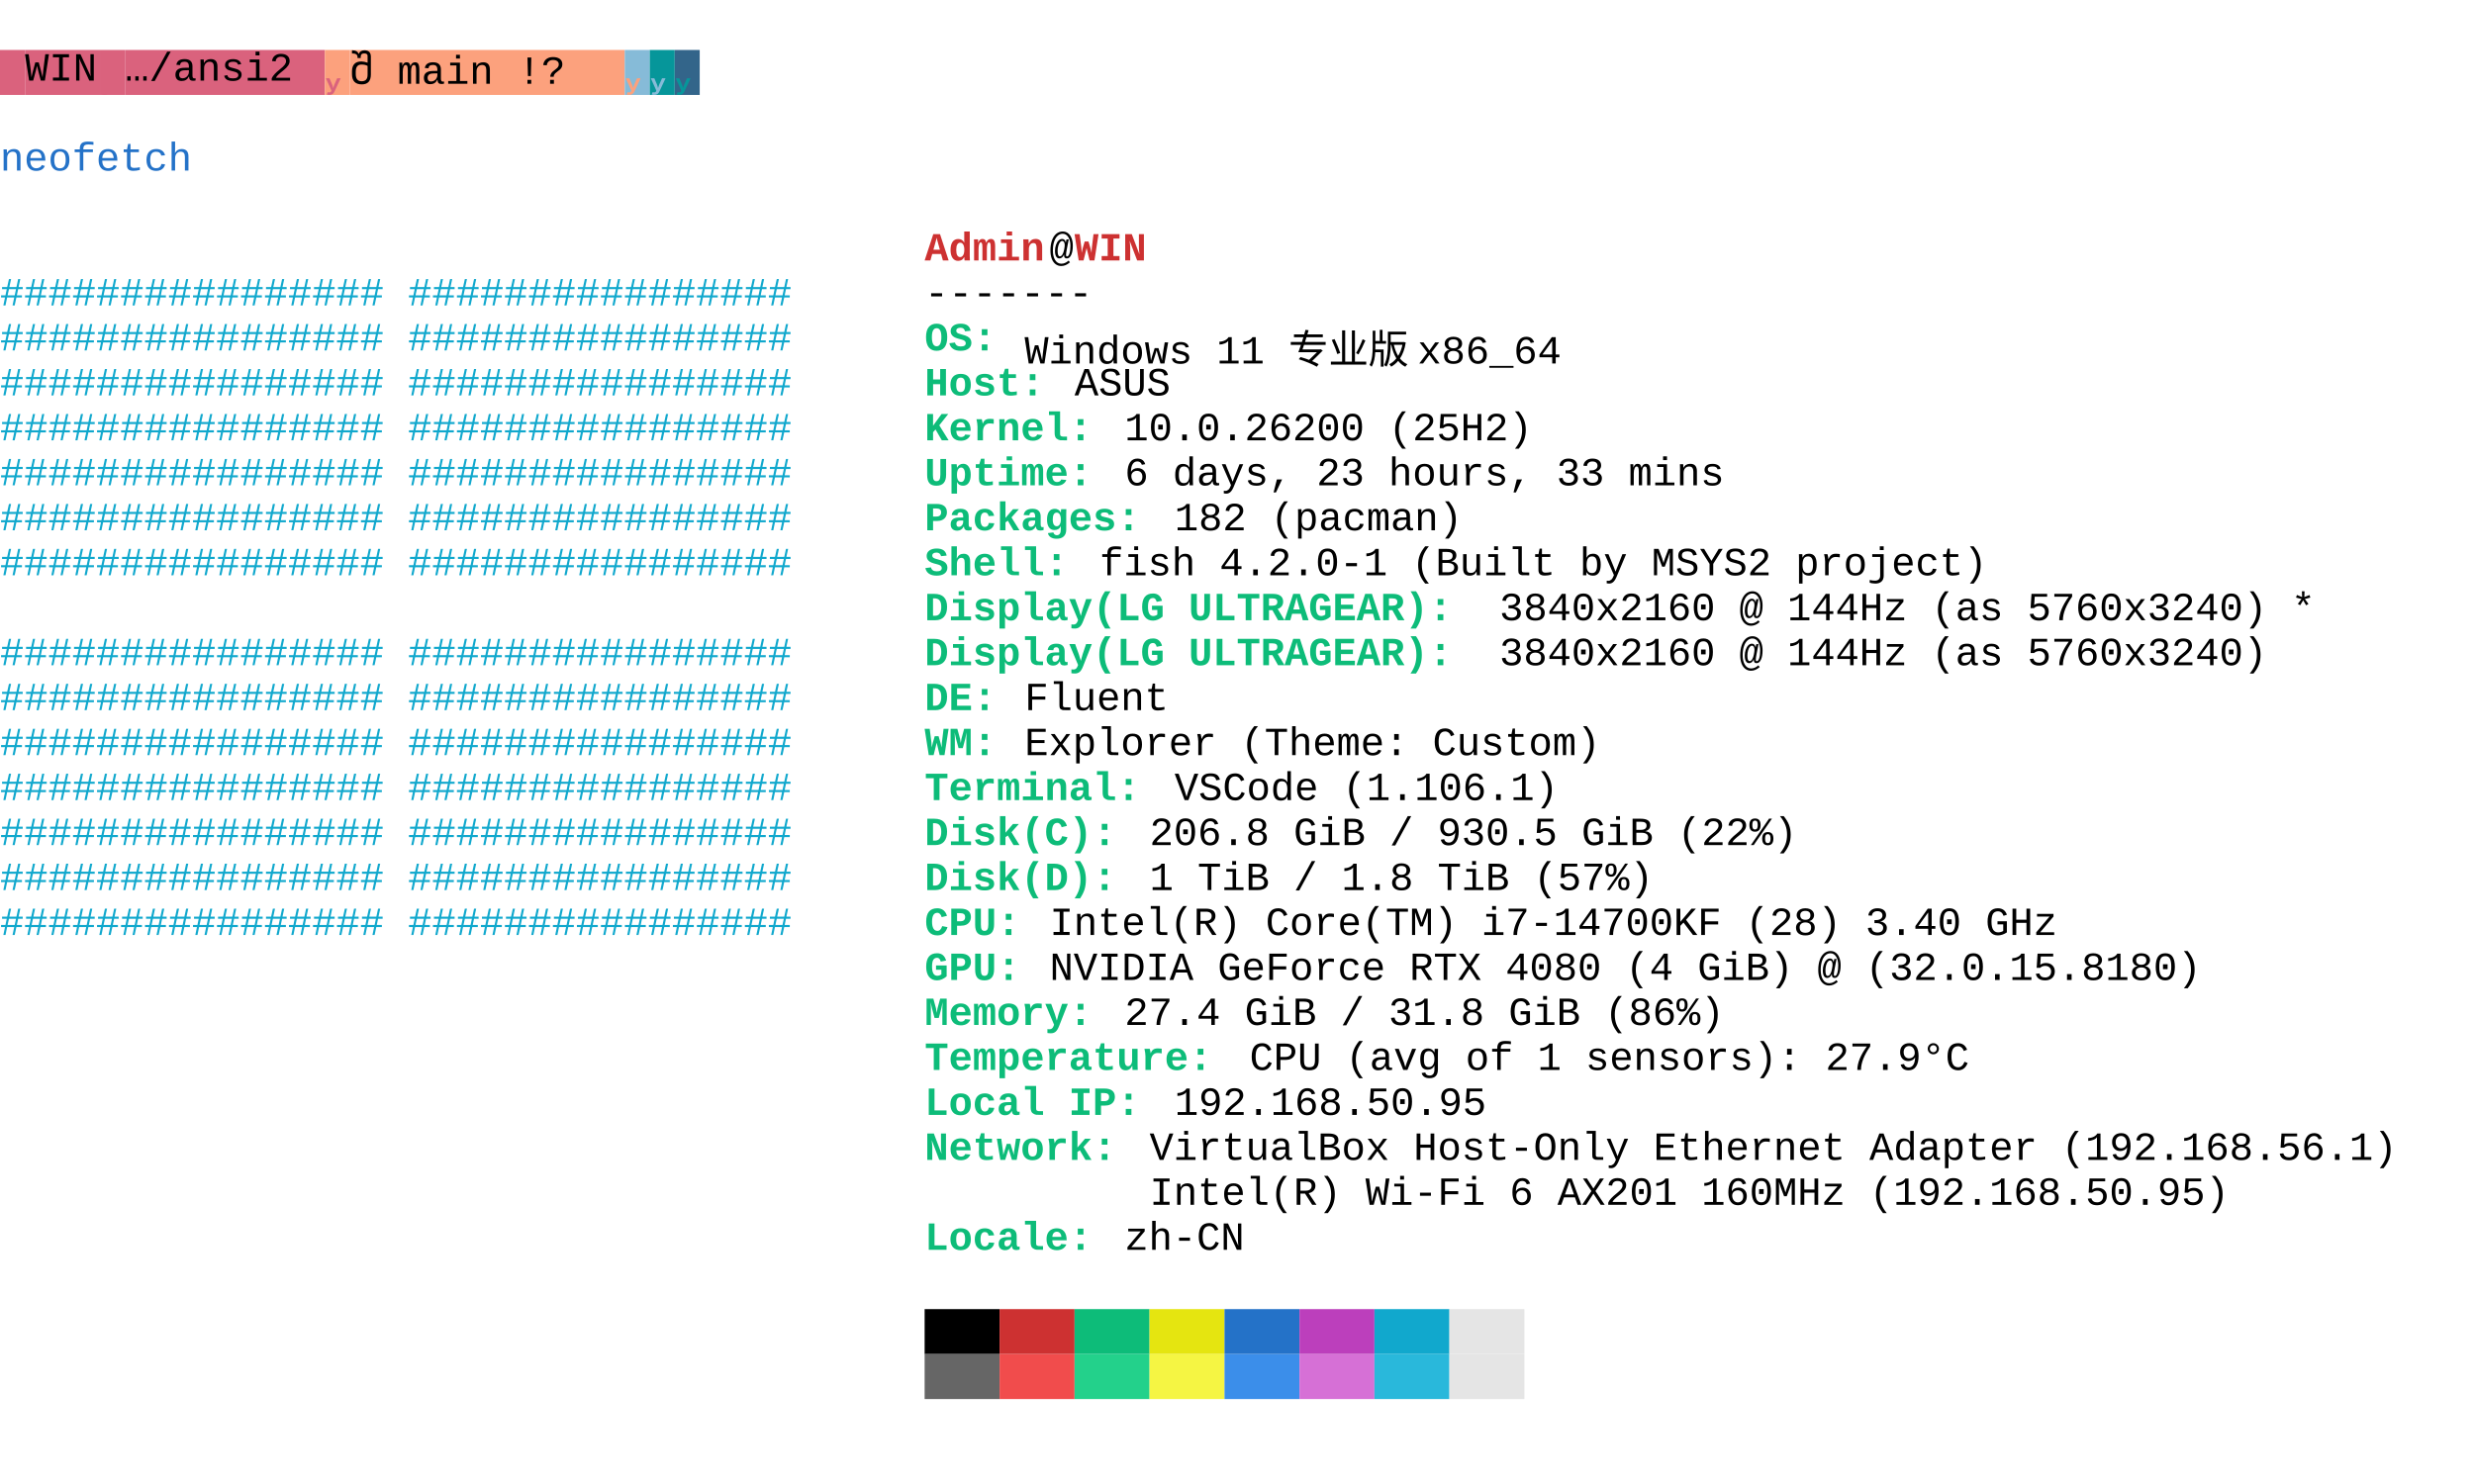
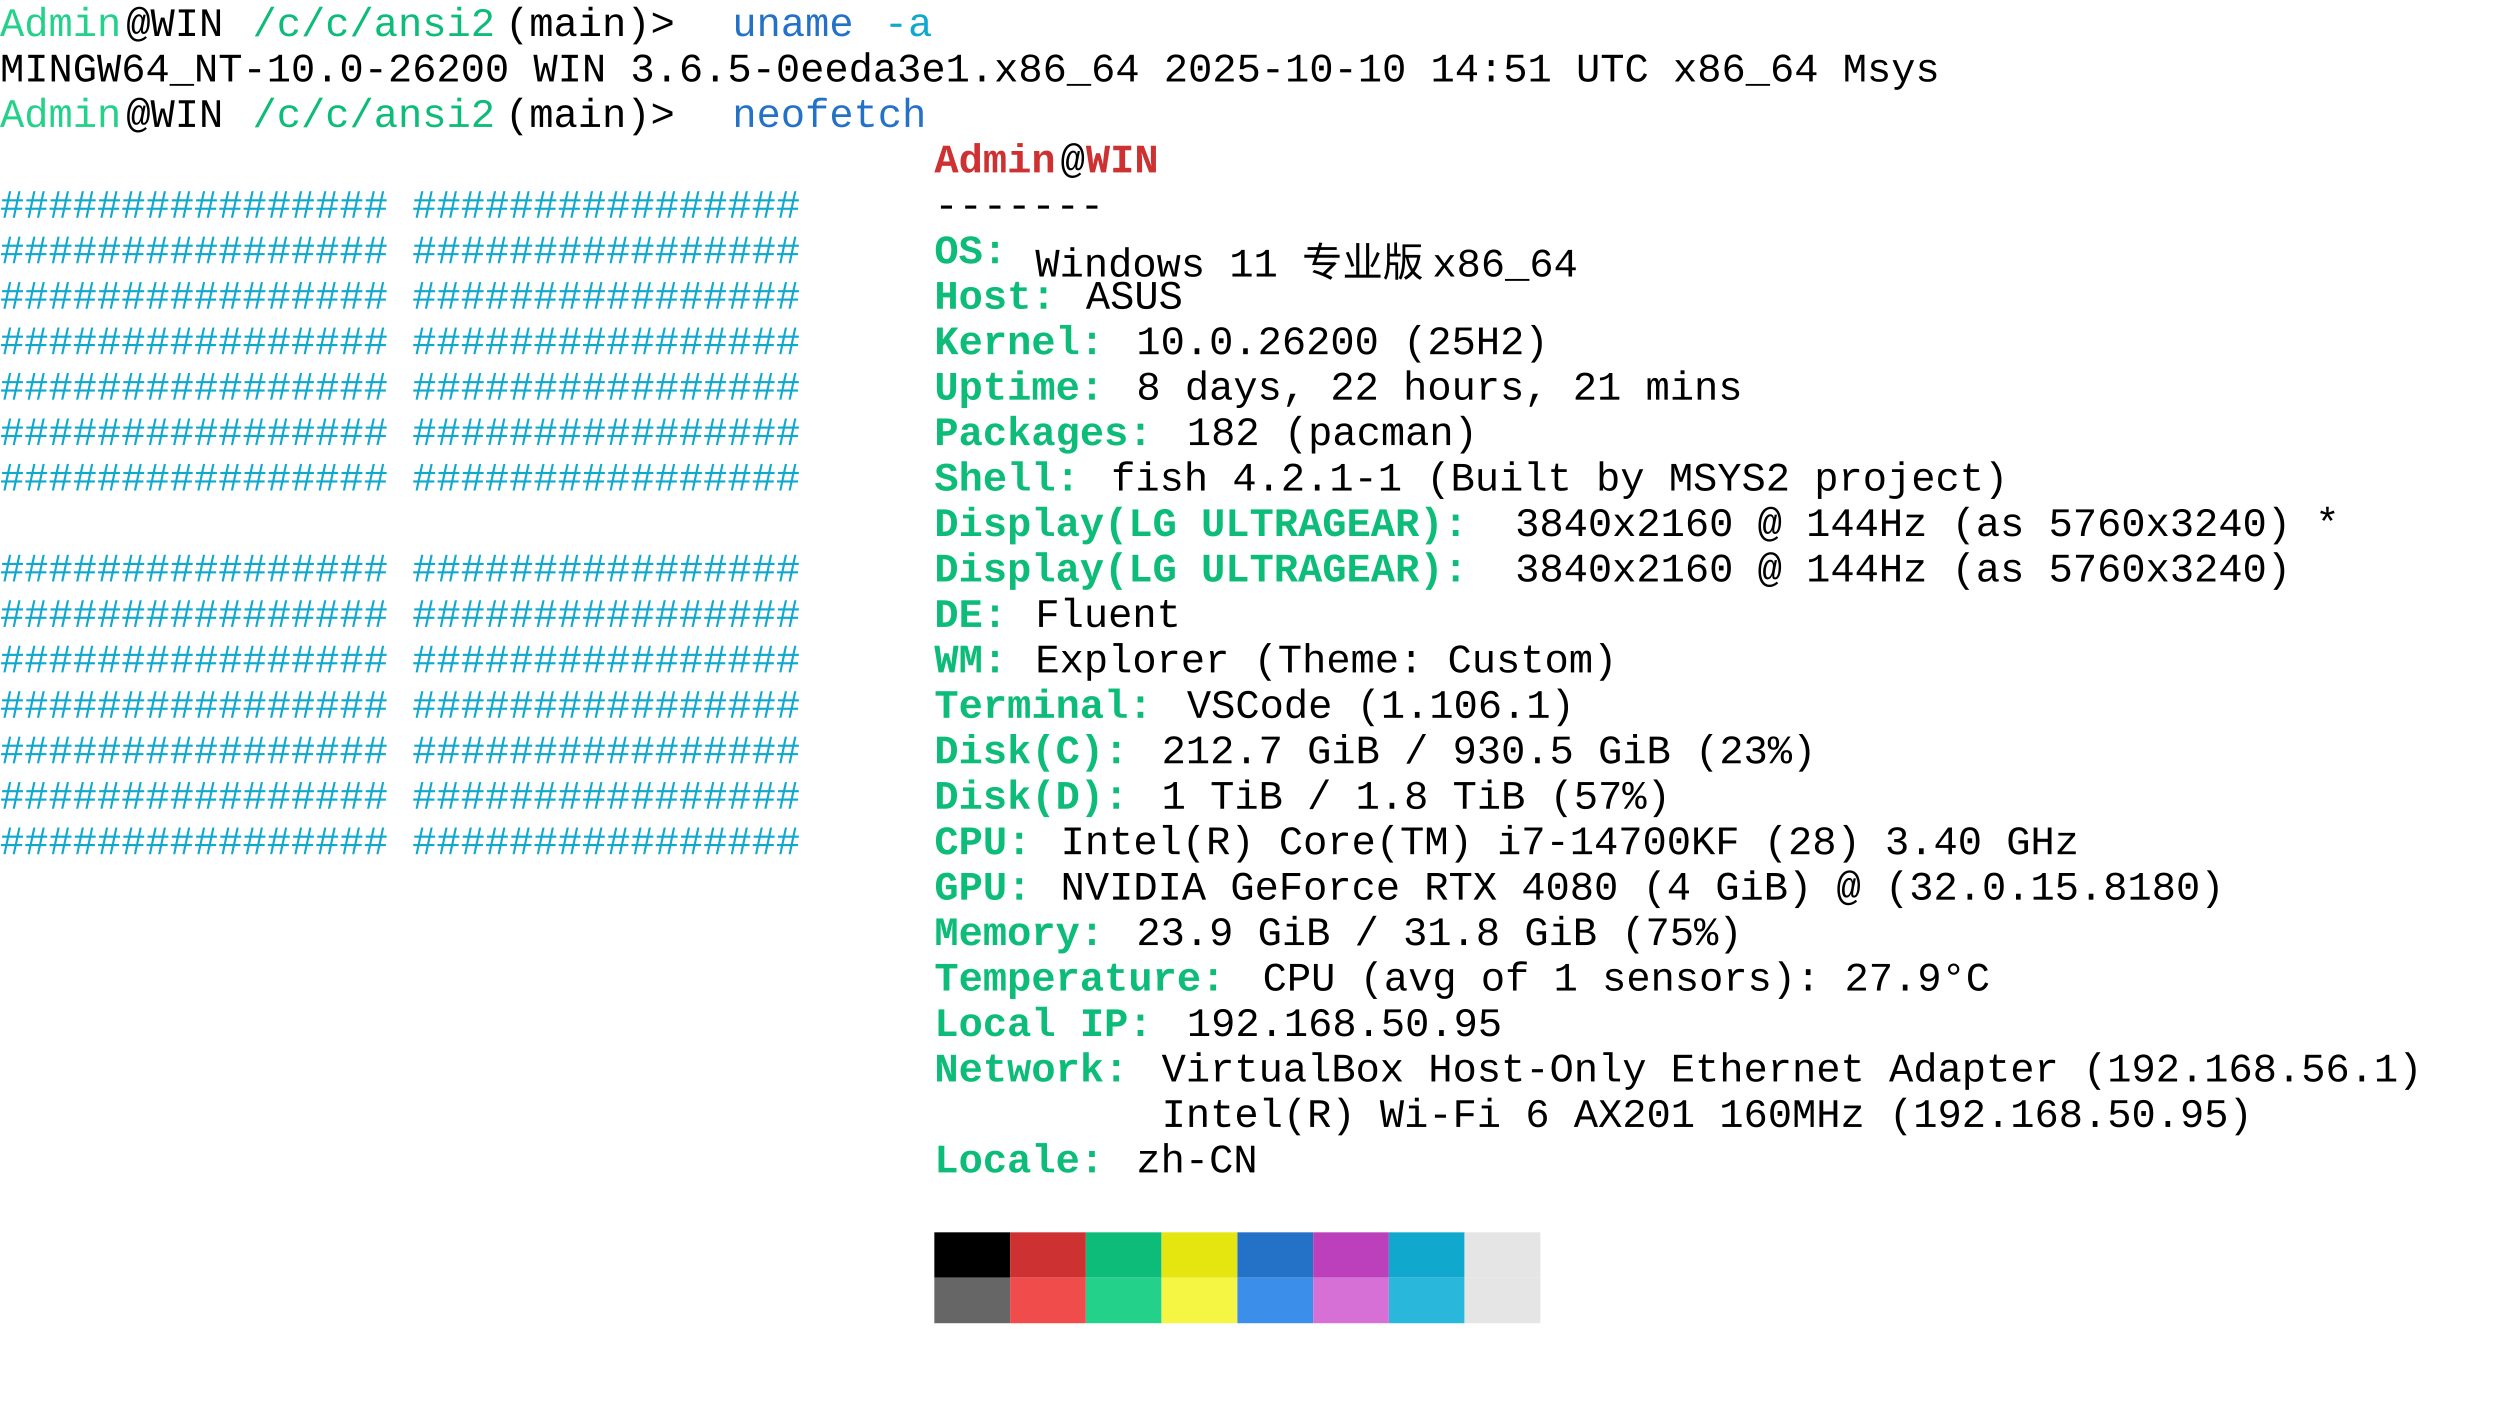
- <svg xmlns="http://www.w3.org/2000/svg" width="990" height="594">
-   <style>.t{dominant-baseline:central;font-variant-ligatures:none;white-space:pre;font-family:Consolas,Courier New,Monaco;font-size:16px}.b{font-weight:700}:root{color-scheme:light dark;background:#fff}.cDA627D{fill:#da627d}.c0{fill:#000}.cFCA17D{fill:#fca17d}.c86BBD8{fill:#86bbd8}.c06969A{fill:#06969a}.c4{fill:#2472c8}.c6{fill:#11a8cd}.c1{fill:#cd3131}.c2{fill:#0dbc79}.bDA627D{fill:#da627d}.bFCA17D{fill:#fca17d}.b86BBD8{fill:#86bbd8}.b06969A{fill:#06969a}.b33658A{fill:#33658a}.b0{fill:#000}.b1{fill:#cd3131}.b2{fill:#0dbc79}.b3{fill:#e5e510}.b4{fill:#2472c8}.b5{fill:#bc3fbc}.b6{fill:#11a8cd}.b7{fill:#e5e5e5}.ba{fill:#666}.bb{fill:#f14c4c}.bc{fill:#23d18b}.bd{fill:#f5f543}.be{fill:#3b8eea}.bf{fill:#d670d6}.bg{fill:#29b8db}.bh{fill:#e5e5e5}svg text{fill:#000}@media (prefers-color-scheme:dark){:root{background:#181818}.cDA627D{fill:#da627d}.c0{fill:#e5e5e5}.cFCA17D{fill:#fca17d}.c86BBD8{fill:#86bbd8}.c06969A{fill:#06969a}.c4{fill:#2472c8}.c6{fill:#11a8cd}.c1{fill:#cd3131}.c2{fill:#0dbc79}.bDA627D{fill:#da627d}.bFCA17D{fill:#fca17d}.b86BBD8{fill:#86bbd8}.b06969A{fill:#06969a}.b33658A{fill:#33658a}.b0{fill:#e5e5e5}.b1{fill:#cd3131}.b2{fill:#0dbc79}.b3{fill:#e5e510}.b4{fill:#2472c8}.b5{fill:#bc3fbc}.b6{fill:#11a8cd}.b7{fill:#000}.ba{fill:#e5e5e5}.bb{fill:#f14c4c}.bc{fill:#23d18b}.bd{fill:#f5f543}.be{fill:#3b8eea}.bf{fill:#d670d6}.bg{fill:#29b8db}.bh{fill:#666}svg text{fill:#e5e5e5}}</style>
-   <text y="10" class="t" />
-   <path d="M0 20h10v18H0Z" class="bDA627D" />
-   <text y="28" class="t cDA627D" />
-   <path d="M10 20h30v18H10Z" class="bDA627D" />
-   <text x="10" y="28" class="t c0">
+ <svg xmlns="http://www.w3.org/2000/svg" width="990" height="558">
+   <style>.t{dominant-baseline:central;font-variant-ligatures:none;white-space:pre;font-family:Consolas,Courier New,Monaco,monospace;font-size:16px}.b{font-weight:700}:root{color-scheme:light dark;background:#fff}.cc{fill:#23d18b}.c2{fill:#0dbc79}.c4{fill:#2472c8}.c6{fill:#11a8cd}.c1{fill:#cd3131}.b0{fill:#000}.b1{fill:#cd3131}.b2{fill:#0dbc79}.b3{fill:#e5e510}.b4{fill:#2472c8}.b5{fill:#bc3fbc}.b6{fill:#11a8cd}.b7{fill:#e5e5e5}.ba{fill:#666}.bb{fill:#f14c4c}.bc{fill:#23d18b}.bd{fill:#f5f543}.be{fill:#3b8eea}.bf{fill:#d670d6}.bg{fill:#29b8db}.bh{fill:#e5e5e5}svg text{fill:#000}@media (prefers-color-scheme:dark){:root{background:#181818}.cc{fill:#23d18b}.c2{fill:#0dbc79}.c4{fill:#2472c8}.c6{fill:#11a8cd}.c1{fill:#cd3131}.b0{fill:#e5e5e5}.b1{fill:#cd3131}.b2{fill:#0dbc79}.b3{fill:#e5e510}.b4{fill:#2472c8}.b5{fill:#bc3fbc}.b6{fill:#11a8cd}.b7{fill:#000}.ba{fill:#e5e5e5}.bb{fill:#f14c4c}.bc{fill:#23d18b}.bd{fill:#f5f543}.be{fill:#3b8eea}.bf{fill:#d670d6}.bg{fill:#29b8db}.bh{fill:#666}svg text{fill:#e5e5e5}}</style>
+   <text y="10" class="t cc">
+     <tspan textLength="50">Admin</tspan>
+   </text>
+   <text x="50" y="10" class="t">
+     <tspan textLength="50">@WIN </tspan>
+   </text>
+   <text x="100" y="10" class="t c2">
+     <tspan textLength="100">/c/c/ansi2</tspan>
+   </text>
+   <text x="200" y="10" class="t">
+     <tspan textLength="90"> (main)&gt; </tspan>
+   </text>
+   <text x="290" y="10" class="t c4">
+     <tspan textLength="50">uname</tspan>
+   </text>
+   <text x="340" y="10" class="t" />
+   <text x="350" y="10" class="t c6">
+     <tspan textLength="20">-a</tspan>
+   </text>
+   <text x="370" y="10" class="t" />
+   <text y="28" class="t">
+     <tspan textLength="1000">MINGW64_NT-10.0-26200 WIN 3.6.5-0eeda3e1.x86_64 2025-10-10 14:51 UTC x86_64 Msys                    </tspan>
+   </text>
+   <text y="46" class="t cc">
+     <tspan textLength="50">Admin</tspan>
+   </text>
+   <text x="50" y="46" class="t">
+     <tspan textLength="50">@WIN </tspan>
+   </text>
+   <text x="100" y="46" class="t c2">
+     <tspan textLength="100">/c/c/ansi2</tspan>
+   </text>
+   <text x="200" y="46" class="t">
+     <tspan textLength="90"> (main)&gt; </tspan>
+   </text>
+   <text x="290" y="46" class="t c4">
+     <tspan textLength="80">neofetch</tspan>
+   </text>
+   <text x="370" y="46" class="t" />
+   <text y="64" class="t c6" />
+   <text x="370" y="64" class="t c1 b">
+     <tspan textLength="50">Admin</tspan>
+   </text>
+   <text x="420" y="64" class="t">
+     <tspan textLength="10">@</tspan>
+   </text>
+   <text x="430" y="64" class="t c1 b">
    <tspan textLength="30">WIN</tspan>
  </text>
-   <path d="M40 20h10v18H40Z" class="bDA627D" />
-   <text x="40" y="28" class="t cDA627D">
-     <tspan textLength="10"></tspan>
-   </text>
-   <path d="M50 20h80v18H50Z" class="bDA627D" />
-   <text x="50" y="28" class="t c0">
-     <tspan textLength="80">…/ansi2 </tspan>
-   </text>
-   <path d="M130 20h10v18h-10Z" class="bFCA17D" />
-   <text x="130" y="28" class="t cDA627D">
-     <tspan textLength="10"></tspan>
-   </text>
-   <path d="M140 20h110v18H140Z" class="bFCA17D" />
-   <text x="140" y="28" class="t c0">
-     <tspan textLength="110">  main !? </tspan>
-   </text>
-   <path d="M250 20h10v18h-10Z" class="b86BBD8" />
-   <text x="250" y="28" class="t cFCA17D">
-     <tspan textLength="10"></tspan>
-   </text>
-   <path d="M260 20h10v18h-10Z" class="b06969A" />
-   <text x="260" y="28" class="t c86BBD8">
-     <tspan textLength="10"></tspan>
-   </text>
-   <path d="M270 20h10v18h-10Z" class="b33658A" />
-   <text x="270" y="28" class="t c06969A">
-     <tspan textLength="10"></tspan>
-   </text>
-   <text x="280" y="28" class="t" />
-   <text y="46" class="t" />
-   <text y="64" class="t c4">
-     <tspan textLength="80">neofetch</tspan>
-   </text>
-   <text x="80" y="64" class="t" />
-   <text y="82" class="t" />
-   <text y="100" class="t c6" />
-   <text x="370" y="100" class="t c1 b">
-     <tspan textLength="50">Admin</tspan>
-   </text>
-   <text x="420" y="100" class="t">
-     <tspan textLength="10">@</tspan>
-   </text>
-   <text x="430" y="100" class="t c1 b">
-     <tspan textLength="30">WIN</tspan>
-   </text>
-   <text x="460" y="100" class="t" />
+   <text x="460" y="64" class="t" />
+   <text y="82" class="t c6">
+     <tspan textLength="370">################  ################   </tspan>
+   </text>
+   <text x="370" y="82" class="t">
+     <tspan textLength="630">-------                                                        </tspan>
+   </text>
+   <text y="100" class="t c6">
+     <tspan textLength="370">################  ################   </tspan>
+   </text>
+   <text x="370" y="100" class="t c2 b">
+     <tspan textLength="40">OS: </tspan>
+   </text>
+   <text x="410" y="100" class="t">
+     <tspan textLength="590">Windows 11 专业版 x86_64                                      </tspan>
+   </text>
  <text y="118" class="t c6">
    <tspan textLength="370">################  ################   </tspan>
  </text>
-   <text x="370" y="118" class="t">
-     <tspan textLength="630">-------                                                        </tspan>
+   <text x="370" y="118" class="t c2 b">
+     <tspan textLength="60">Host: </tspan>
+   </text>
+   <text x="430" y="118" class="t">
+     <tspan textLength="570">ASUS                                                     </tspan>
  </text>
  <text y="136" class="t c6">
    <tspan textLength="370">################  ################   </tspan>
  </text>
  <text x="370" y="136" class="t c2 b">
-     <tspan textLength="40">OS: </tspan>
-   </text>
-   <text x="410" y="136" class="t">
-     <tspan textLength="590">Windows 11 专业版 x86_64                                      </tspan>
+     <tspan textLength="80">Kernel: </tspan>
+   </text>
+   <text x="450" y="136" class="t">
+     <tspan textLength="550">10.0.26200 (25H2)                                      </tspan>
  </text>
  <text y="154" class="t c6">
    <tspan textLength="370">################  ################   </tspan>
  </text>
  <text x="370" y="154" class="t c2 b">
-     <tspan textLength="60">Host: </tspan>
-   </text>
-   <text x="430" y="154" class="t">
-     <tspan textLength="570">ASUS                                                     </tspan>
+     <tspan textLength="80">Uptime: </tspan>
+   </text>
+   <text x="450" y="154" class="t">
+     <tspan textLength="550">8 days, 22 hours, 21 mins                              </tspan>
  </text>
  <text y="172" class="t c6">
    <tspan textLength="370">################  ################   </tspan>
  </text>
  <text x="370" y="172" class="t c2 b">
-     <tspan textLength="80">Kernel: </tspan>
-   </text>
-   <text x="450" y="172" class="t">
-     <tspan textLength="550">10.0.26200 (25H2)                                      </tspan>
+     <tspan textLength="100">Packages: </tspan>
+   </text>
+   <text x="470" y="172" class="t">
+     <tspan textLength="530">182 (pacman)                                         </tspan>
  </text>
  <text y="190" class="t c6">
    <tspan textLength="370">################  ################   </tspan>
  </text>
  <text x="370" y="190" class="t c2 b">
-     <tspan textLength="80">Uptime: </tspan>
-   </text>
-   <text x="450" y="190" class="t">
-     <tspan textLength="550">6 days, 23 hours, 33 mins                              </tspan>
-   </text>
-   <text y="208" class="t c6">
-     <tspan textLength="370">################  ################   </tspan>
-   </text>
+     <tspan textLength="70">Shell: </tspan>
+   </text>
+   <text x="440" y="190" class="t">
+     <tspan textLength="560">fish 4.2.1-1 (Built by MSYS2 project)                   </tspan>
+   </text>
+   <text y="208" class="t c6" />
  <text x="370" y="208" class="t c2 b">
-     <tspan textLength="100">Packages: </tspan>
-   </text>
-   <text x="470" y="208" class="t">
-     <tspan textLength="530">182 (pacman)                                         </tspan>
+     <tspan textLength="230">Display(LG ULTRAGEAR): </tspan>
+   </text>
+   <text x="600" y="208" class="t">
+     <tspan textLength="400">3840x2160 @ 144Hz (as 5760x3240) *      </tspan>
  </text>
  <text y="226" class="t c6">
    <tspan textLength="370">################  ################   </tspan>
  </text>
  <text x="370" y="226" class="t c2 b">
-     <tspan textLength="70">Shell: </tspan>
-   </text>
-   <text x="440" y="226" class="t">
-     <tspan textLength="560">fish 4.2.0-1 (Built by MSYS2 project)                   </tspan>
-   </text>
-   <text y="244" class="t c6" />
+     <tspan textLength="230">Display(LG ULTRAGEAR): </tspan>
+   </text>
+   <text x="600" y="226" class="t">
+     <tspan textLength="400">3840x2160 @ 144Hz (as 5760x3240)        </tspan>
+   </text>
+   <text y="244" class="t c6">
+     <tspan textLength="370">################  ################   </tspan>
+   </text>
  <text x="370" y="244" class="t c2 b">
-     <tspan textLength="230">Display(LG ULTRAGEAR): </tspan>
-   </text>
-   <text x="600" y="244" class="t">
-     <tspan textLength="400">3840x2160 @ 144Hz (as 5760x3240) *      </tspan>
+     <tspan textLength="40">DE: </tspan>
+   </text>
+   <text x="410" y="244" class="t">
+     <tspan textLength="590">Fluent                                                     </tspan>
  </text>
  <text y="262" class="t c6">
    <tspan textLength="370">################  ################   </tspan>
  </text>
  <text x="370" y="262" class="t c2 b">
-     <tspan textLength="230">Display(LG ULTRAGEAR): </tspan>
-   </text>
-   <text x="600" y="262" class="t">
-     <tspan textLength="400">3840x2160 @ 144Hz (as 5760x3240)        </tspan>
+     <tspan textLength="40">WM: </tspan>
+   </text>
+   <text x="410" y="262" class="t">
+     <tspan textLength="590">Explorer (Theme: Custom)                                   </tspan>
  </text>
  <text y="280" class="t c6">
    <tspan textLength="370">################  ################   </tspan>
  </text>
  <text x="370" y="280" class="t c2 b">
-     <tspan textLength="40">DE: </tspan>
-   </text>
-   <text x="410" y="280" class="t">
-     <tspan textLength="590">Fluent                                                     </tspan>
+     <tspan textLength="100">Terminal: </tspan>
+   </text>
+   <text x="470" y="280" class="t">
+     <tspan textLength="530">VSCode (1.106.1)                                     </tspan>
  </text>
  <text y="298" class="t c6">
    <tspan textLength="370">################  ################   </tspan>
  </text>
  <text x="370" y="298" class="t c2 b">
-     <tspan textLength="40">WM: </tspan>
-   </text>
-   <text x="410" y="298" class="t">
-     <tspan textLength="590">Explorer (Theme: Custom)                                   </tspan>
+     <tspan textLength="90">Disk(C): </tspan>
+   </text>
+   <text x="460" y="298" class="t">
+     <tspan textLength="540">212.7 GiB / 930.5 GiB (23%)                           </tspan>
  </text>
  <text y="316" class="t c6">
    <tspan textLength="370">################  ################   </tspan>
  </text>
  <text x="370" y="316" class="t c2 b">
-     <tspan textLength="100">Terminal: </tspan>
-   </text>
-   <text x="470" y="316" class="t">
-     <tspan textLength="530">VSCode (1.106.1)                                     </tspan>
+     <tspan textLength="90">Disk(D): </tspan>
+   </text>
+   <text x="460" y="316" class="t">
+     <tspan textLength="540">1 TiB / 1.8 TiB (57%)                                 </tspan>
  </text>
  <text y="334" class="t c6">
    <tspan textLength="370">################  ################   </tspan>
  </text>
  <text x="370" y="334" class="t c2 b">
-     <tspan textLength="90">Disk(C): </tspan>
-   </text>
-   <text x="460" y="334" class="t">
-     <tspan textLength="540">206.8 GiB / 930.5 GiB (22%)                           </tspan>
-   </text>
-   <text y="352" class="t c6">
-     <tspan textLength="370">################  ################   </tspan>
-   </text>
+     <tspan textLength="50">CPU: </tspan>
+   </text>
+   <text x="420" y="334" class="t">
+     <tspan textLength="580">Intel(R) Core(TM) i7-14700KF (28) 3.40 GHz                </tspan>
+   </text>
+   <text y="352" class="t c6" />
  <text x="370" y="352" class="t c2 b">
-     <tspan textLength="90">Disk(D): </tspan>
-   </text>
-   <text x="460" y="352" class="t">
-     <tspan textLength="540">1 TiB / 1.8 TiB (57%)                                 </tspan>
-   </text>
-   <text y="370" class="t c6">
-     <tspan textLength="370">################  ################   </tspan>
-   </text>
+     <tspan textLength="50">GPU: </tspan>
+   </text>
+   <text x="420" y="352" class="t">
+     <tspan textLength="580">NVIDIA GeForce RTX 4080 (4 GiB) @ (32.0.15.8180)          </tspan>
+   </text>
+   <text y="370" class="t c6" />
  <text x="370" y="370" class="t c2 b">
-     <tspan textLength="50">CPU: </tspan>
-   </text>
-   <text x="420" y="370" class="t">
-     <tspan textLength="580">Intel(R) Core(TM) i7-14700KF (28) 3.40 GHz                </tspan>
+     <tspan textLength="80">Memory: </tspan>
+   </text>
+   <text x="450" y="370" class="t">
+     <tspan textLength="550">23.9 GiB / 31.8 GiB (75%)                              </tspan>
  </text>
  <text y="388" class="t c6" />
  <text x="370" y="388" class="t c2 b">
-     <tspan textLength="50">GPU: </tspan>
-   </text>
-   <text x="420" y="388" class="t">
-     <tspan textLength="580">NVIDIA GeForce RTX 4080 (4 GiB) @ (32.0.15.8180)          </tspan>
+     <tspan textLength="130">Temperature: </tspan>
+   </text>
+   <text x="500" y="388" class="t">
+     <tspan textLength="500">CPU (avg of 1 sensors): 27.9°C                    </tspan>
  </text>
  <text y="406" class="t c6" />
  <text x="370" y="406" class="t c2 b">
-     <tspan textLength="80">Memory: </tspan>
-   </text>
-   <text x="450" y="406" class="t">
-     <tspan textLength="550">27.4 GiB / 31.8 GiB (86%)                              </tspan>
+     <tspan textLength="100">Local IP: </tspan>
+   </text>
+   <text x="470" y="406" class="t">
+     <tspan textLength="530">192.168.50.95                                        </tspan>
  </text>
  <text y="424" class="t c6" />
  <text x="370" y="424" class="t c2 b">
-     <tspan textLength="130">Temperature: </tspan>
-   </text>
-   <text x="500" y="424" class="t">
-     <tspan textLength="500">CPU (avg of 1 sensors): 27.9°C                    </tspan>
+     <tspan textLength="90">Network: </tspan>
+   </text>
+   <text x="460" y="424" class="t">
+     <tspan textLength="540">VirtualBox Host-Only Ethernet Adapter (192.168.56.1)  </tspan>
  </text>
  <text y="442" class="t c6" />
-   <text x="370" y="442" class="t c2 b">
-     <tspan textLength="100">Local IP: </tspan>
-   </text>
-   <text x="470" y="442" class="t">
-     <tspan textLength="530">192.168.50.95                                        </tspan>
+   <text x="370" y="442" class="t c2 b" />
+   <text x="460" y="442" class="t">
+     <tspan textLength="540">Intel(R) Wi-Fi 6 AX201 160MHz (192.168.50.95)         </tspan>
  </text>
  <text y="460" class="t c6" />
  <text x="370" y="460" class="t c2 b">
-     <tspan textLength="90">Network: </tspan>
-   </text>
-   <text x="460" y="460" class="t">
-     <tspan textLength="540">VirtualBox Host-Only Ethernet Adapter (192.168.56.1)  </tspan>
+     <tspan textLength="80">Locale: </tspan>
+   </text>
+   <text x="450" y="460" class="t">
+     <tspan textLength="550">zh-CN                                                  </tspan>
  </text>
  <text y="478" class="t c6" />
-   <text x="370" y="478" class="t c2 b" />
-   <text x="460" y="478" class="t">
-     <tspan textLength="540">Intel(R) Wi-Fi 6 AX201 160MHz (192.168.50.95)         </tspan>
-   </text>
+   <text x="370" y="478" class="t" />
  <text y="496" class="t c6" />
-   <text x="370" y="496" class="t c2 b">
-     <tspan textLength="80">Locale: </tspan>
-   </text>
-   <text x="450" y="496" class="t">
-     <tspan textLength="550">zh-CN                                                  </tspan>
-   </text>
+   <path d="M370 488h30v18h-30Z" class="b0" />
+   <text x="370" y="496" class="t" />
+   <path d="M400 488h30v18h-30Z" class="b1" />
+   <text x="400" y="496" class="t" />
+   <path d="M430 488h30v18h-30Z" class="b2" />
+   <text x="430" y="496" class="t" />
+   <path d="M460 488h30v18h-30Z" class="b3" />
+   <text x="460" y="496" class="t" />
+   <path d="M490 488h30v18h-30Z" class="b4" />
+   <text x="490" y="496" class="t" />
+   <path d="M520 488h30v18h-30Z" class="b5" />
+   <text x="520" y="496" class="t" />
+   <path d="M550 488h30v18h-30Z" class="b6" />
+   <text x="550" y="496" class="t" />
+   <path d="M580 488h30v18h-30Z" class="b7" />
+   <text x="580" y="496" class="t" />
+   <text x="610" y="496" class="t" />
  <text y="514" class="t c6" />
+   <path d="M370 506h30v18h-30Z" class="ba" />
  <text x="370" y="514" class="t" />
-   <text y="532" class="t c6" />
-   <path d="M370 524h30v18h-30Z" class="b0" />
-   <text x="370" y="532" class="t" />
-   <path d="M400 524h30v18h-30Z" class="b1" />
-   <text x="400" y="532" class="t" />
-   <path d="M430 524h30v18h-30Z" class="b2" />
-   <text x="430" y="532" class="t" />
-   <path d="M460 524h30v18h-30Z" class="b3" />
-   <text x="460" y="532" class="t" />
-   <path d="M490 524h30v18h-30Z" class="b4" />
-   <text x="490" y="532" class="t" />
-   <path d="M520 524h30v18h-30Z" class="b5" />
-   <text x="520" y="532" class="t" />
-   <path d="M550 524h30v18h-30Z" class="b6" />
-   <text x="550" y="532" class="t" />
-   <path d="M580 524h30v18h-30Z" class="b7" />
-   <text x="580" y="532" class="t" />
-   <text x="610" y="532" class="t" />
-   <text y="550" class="t c6" />
-   <path d="M370 542h30v18h-30Z" class="ba" />
-   <text x="370" y="550" class="t" />
-   <path d="M400 542h30v18h-30Z" class="bb" />
-   <text x="400" y="550" class="t" />
-   <path d="M430 542h30v18h-30Z" class="bc" />
-   <text x="430" y="550" class="t" />
-   <path d="M460 542h30v18h-30Z" class="bd" />
-   <text x="460" y="550" class="t" />
-   <path d="M490 542h30v18h-30Z" class="be" />
-   <text x="490" y="550" class="t" />
-   <path d="M520 542h30v18h-30Z" class="bf" />
-   <text x="520" y="550" class="t" />
-   <path d="M550 542h30v18h-30Z" class="bg" />
-   <text x="550" y="550" class="t" />
-   <path d="M580 542h30v18h-30Z" class="bh" />
-   <text x="580" y="550" class="t" />
-   <text x="610" y="550" class="t" />
+   <path d="M400 506h30v18h-30Z" class="bb" />
+   <text x="400" y="514" class="t" />
+   <path d="M430 506h30v18h-30Z" class="bc" />
+   <text x="430" y="514" class="t" />
+   <path d="M460 506h30v18h-30Z" class="bd" />
+   <text x="460" y="514" class="t" />
+   <path d="M490 506h30v18h-30Z" class="be" />
+   <text x="490" y="514" class="t" />
+   <path d="M520 506h30v18h-30Z" class="bf" />
+   <text x="520" y="514" class="t" />
+   <path d="M550 506h30v18h-30Z" class="bg" />
+   <text x="550" y="514" class="t" />
+   <path d="M580 506h30v18h-30Z" class="bh" />
+   <text x="580" y="514" class="t" />
+   <text x="610" y="514" class="t" />
+   <text y="532" class="t" />
+   <text y="550" class="t" />
  <text y="568" class="t" />
-   <text y="586" class="t" />
-   <text y="604" class="t" />
</svg>
